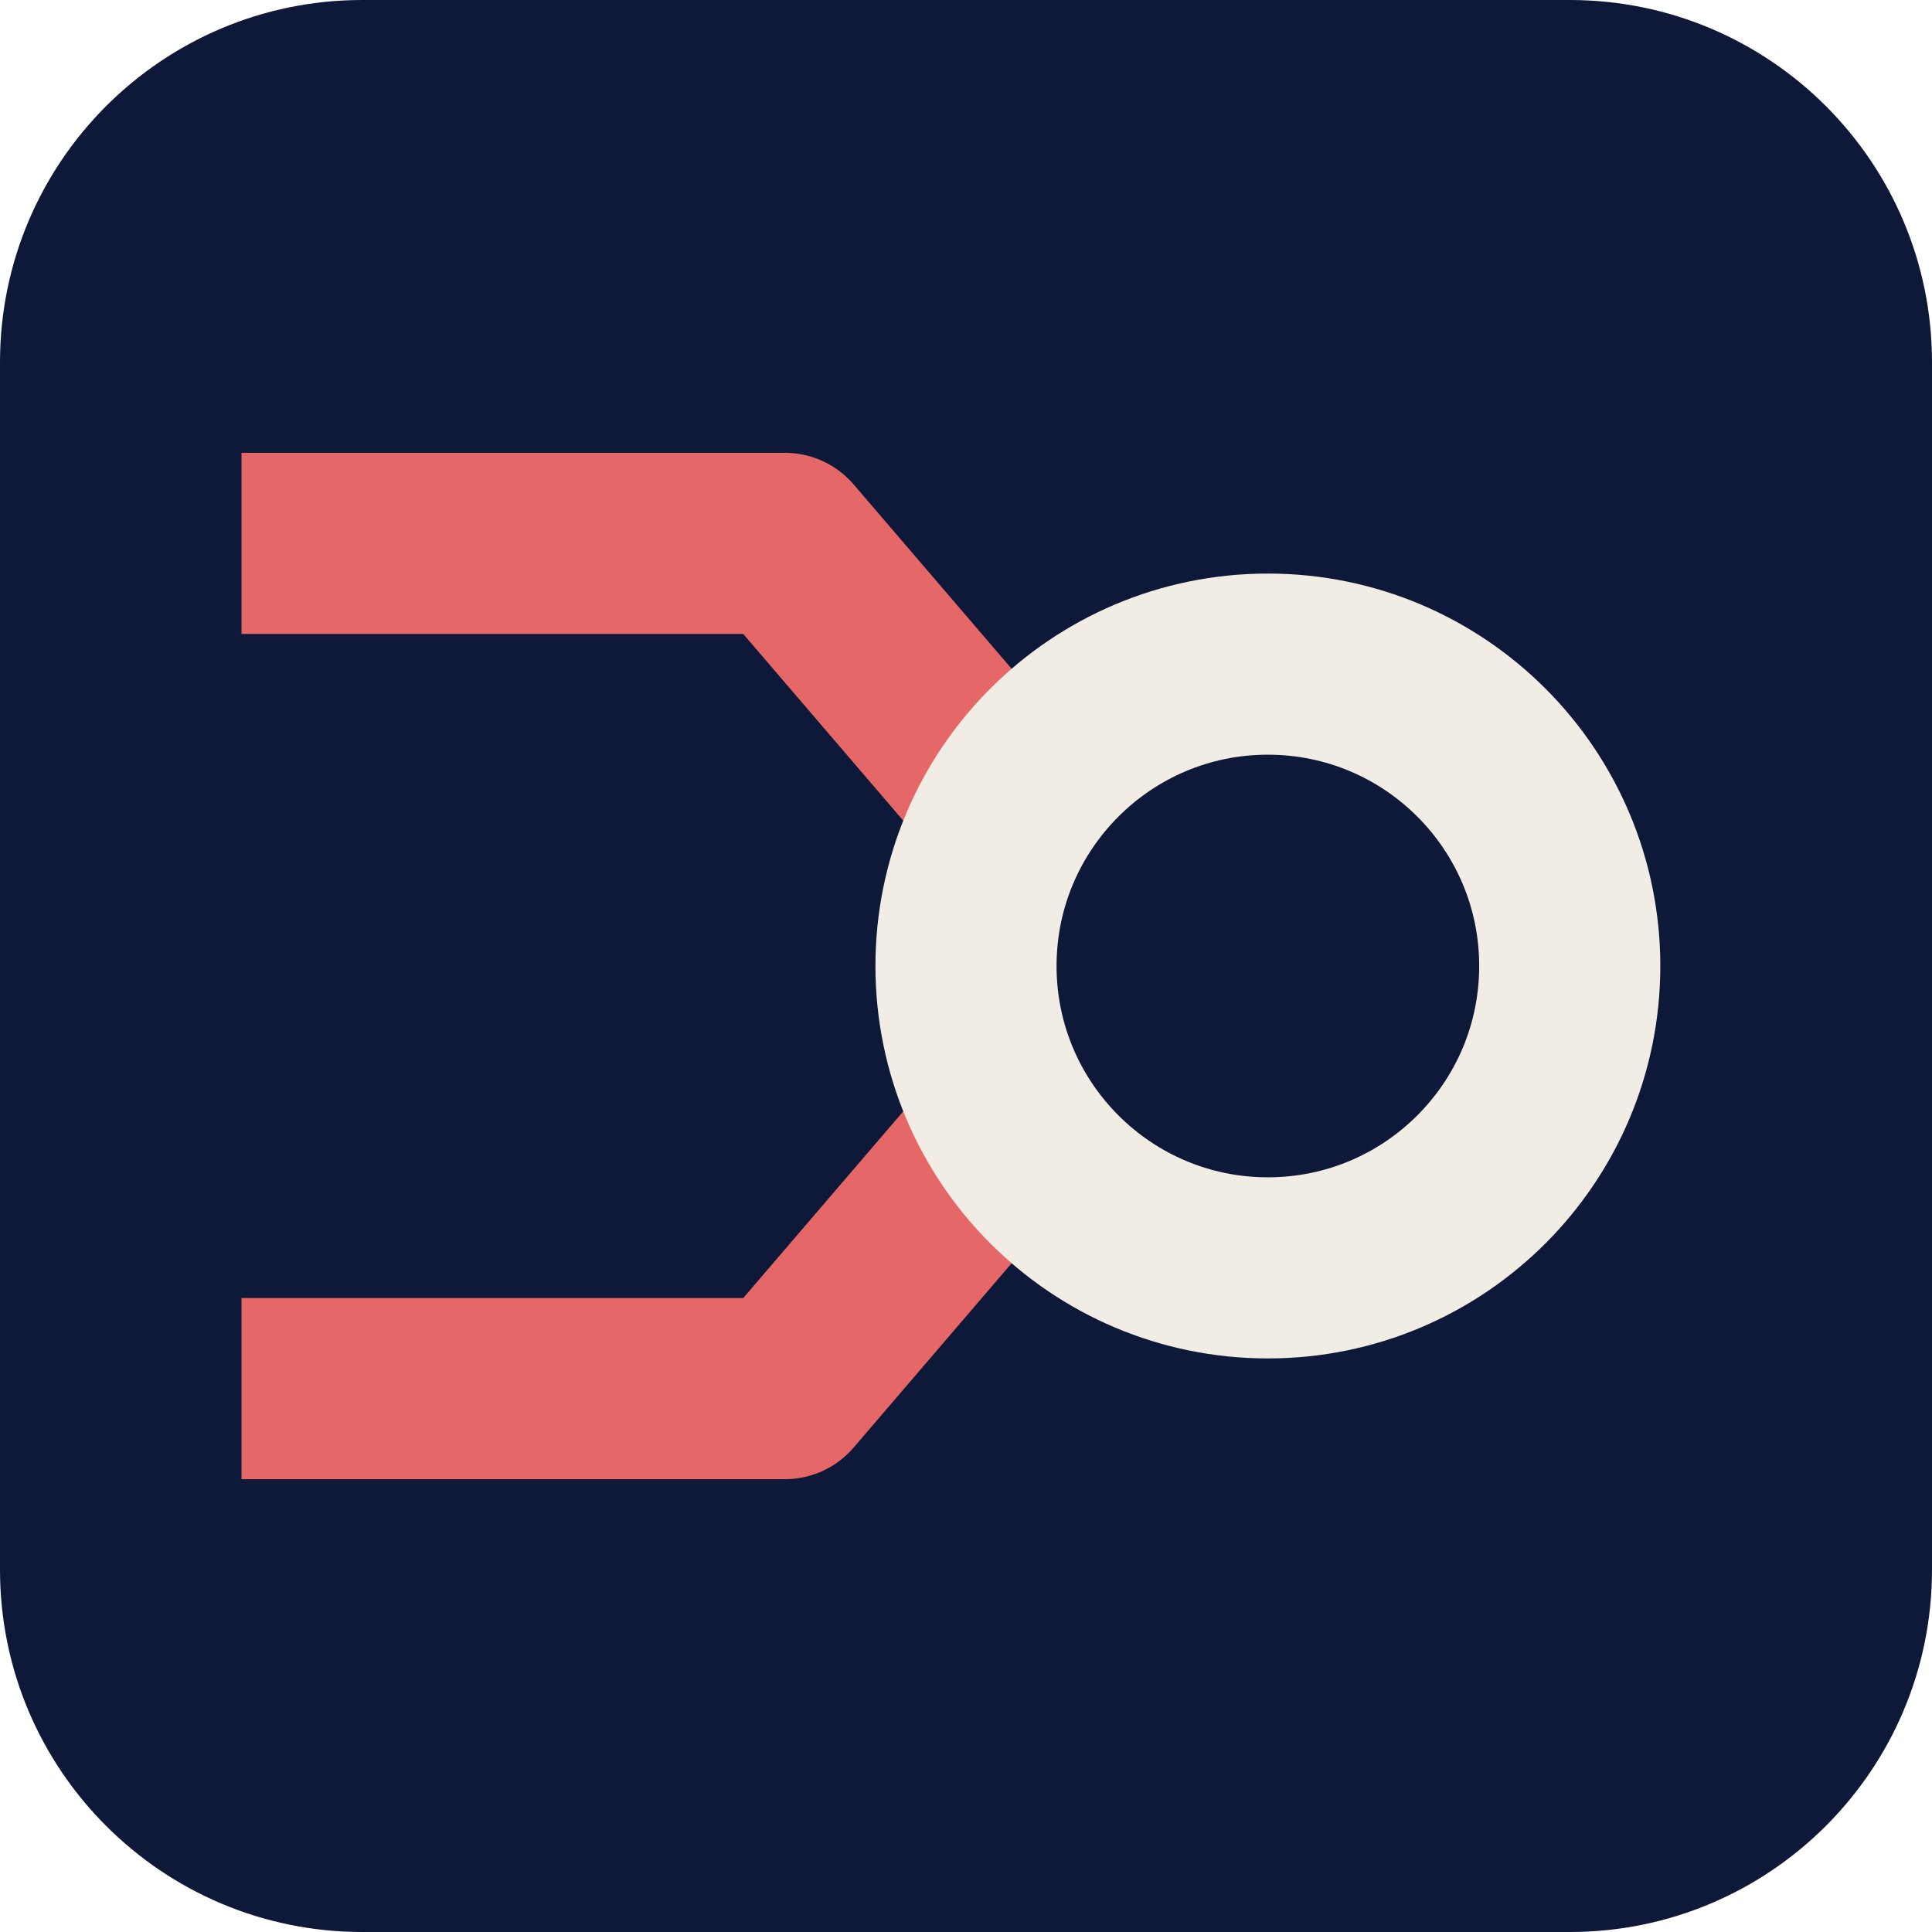
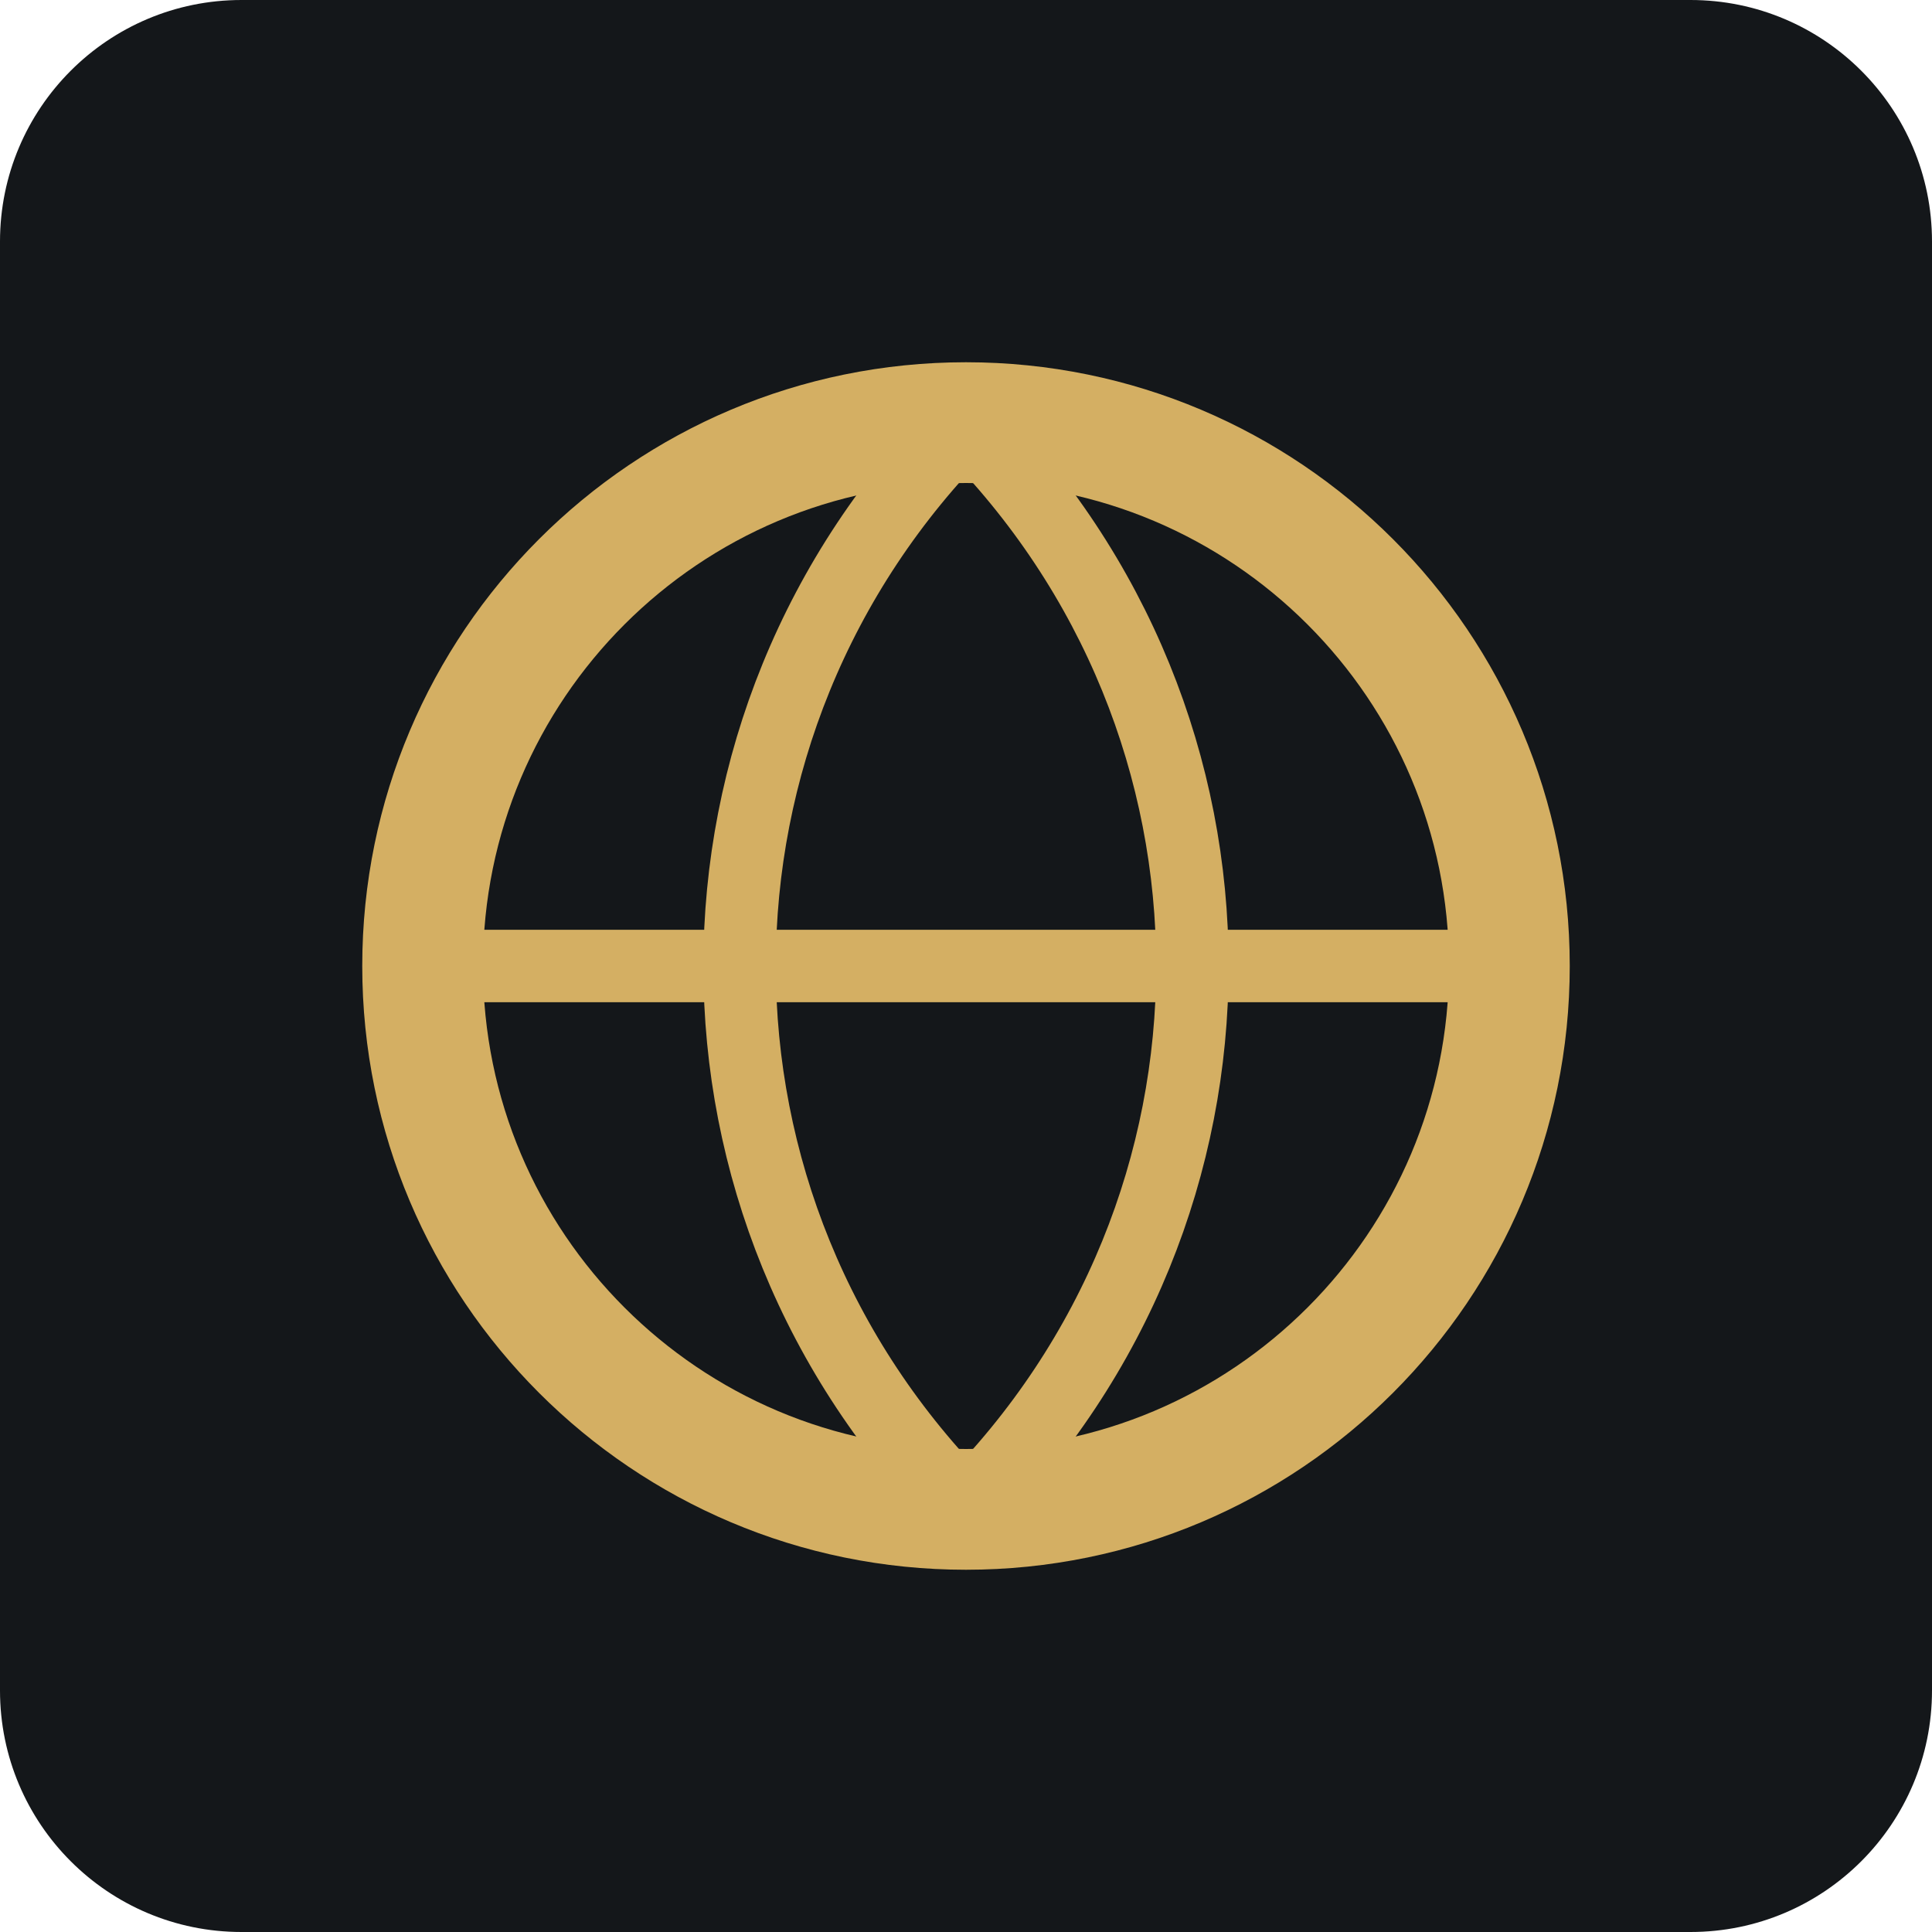
<svg xmlns="http://www.w3.org/2000/svg" viewBox="0 0 32 32">
-   <rect width="32" height="32" rx="6" fill="#0e1838" />
-   <path d="M4 9h9l6 7M4 23h9l6-7" stroke="#e66767" stroke-width="3" fill="none" stroke-linejoin="round" />
-   <circle cx="21" cy="16" r="5" fill="#0e1838" stroke="#f1ede4" stroke-width="3" />
+   <rect width="32" height="32" rx="4" fill="#14171A" />
+   <circle cx="16" cy="16" r="9" fill="none" stroke="#D4AF63" stroke-width="2" />
+   <path d="M7 16h18M16 7c-5 5-5 13 0 18M16 7c5 5 5 13 0 18" fill="none" stroke="#D4AF63" stroke-width="1.2" />
</svg>
